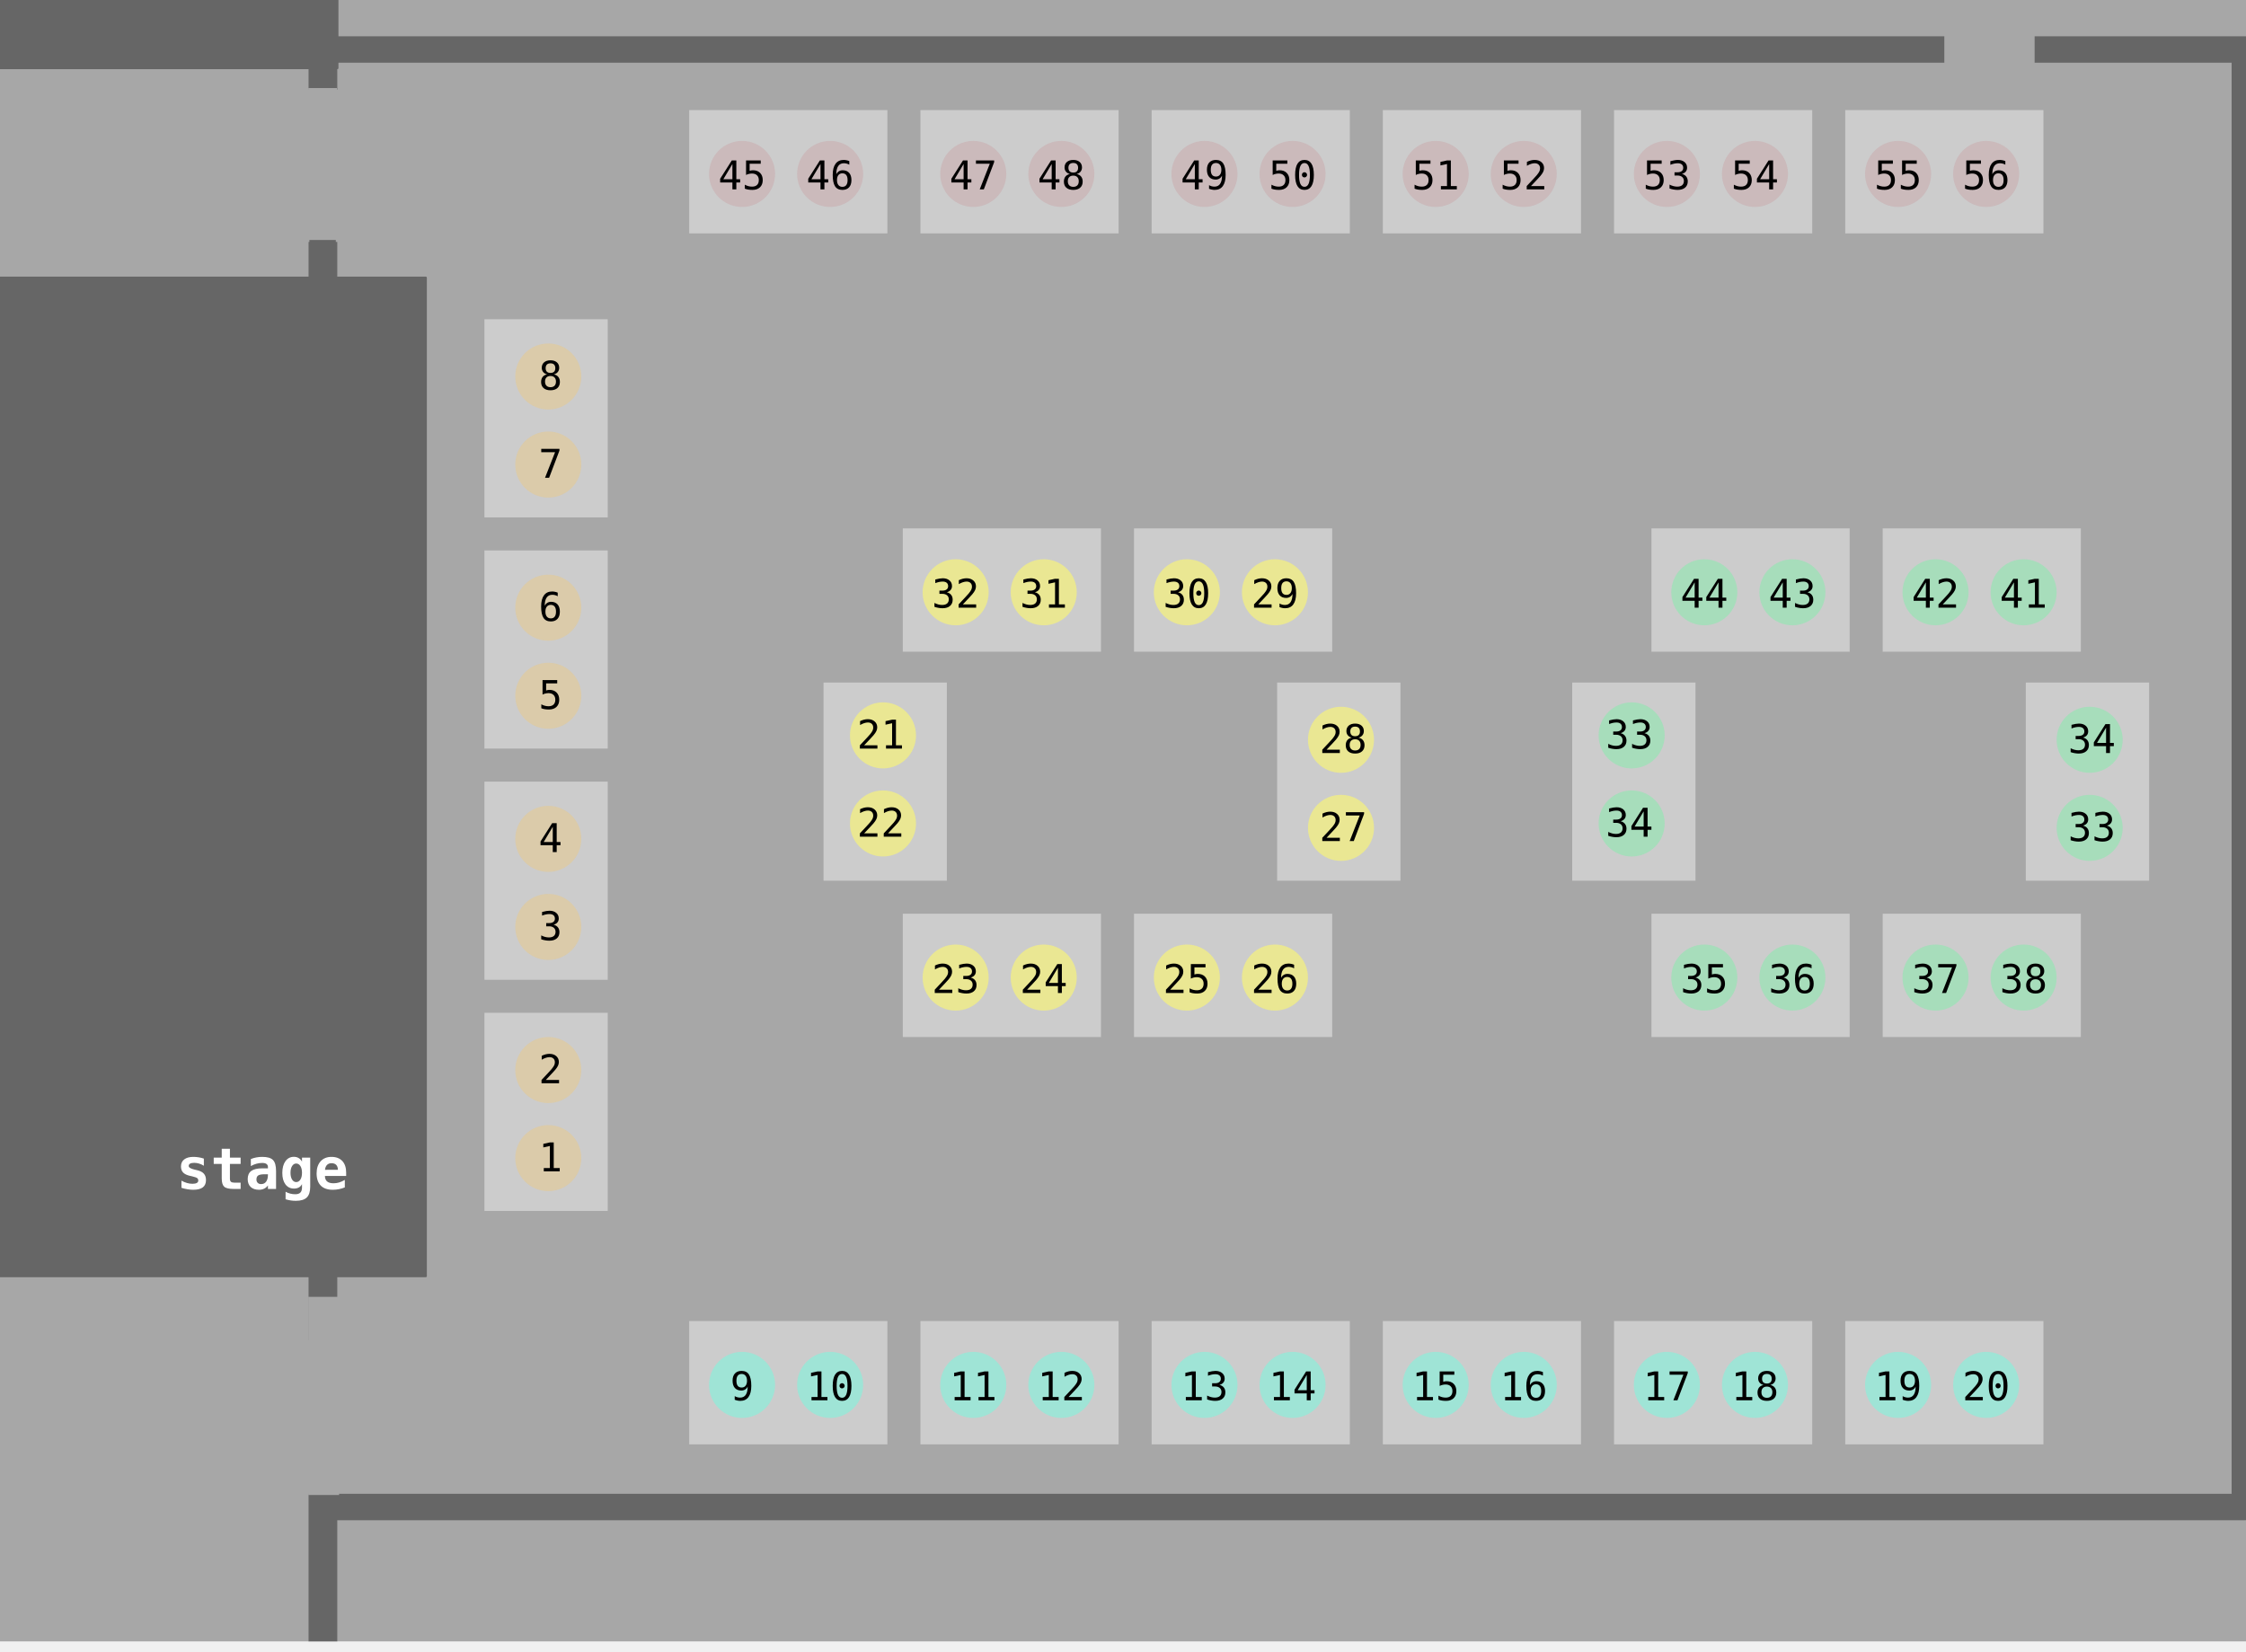
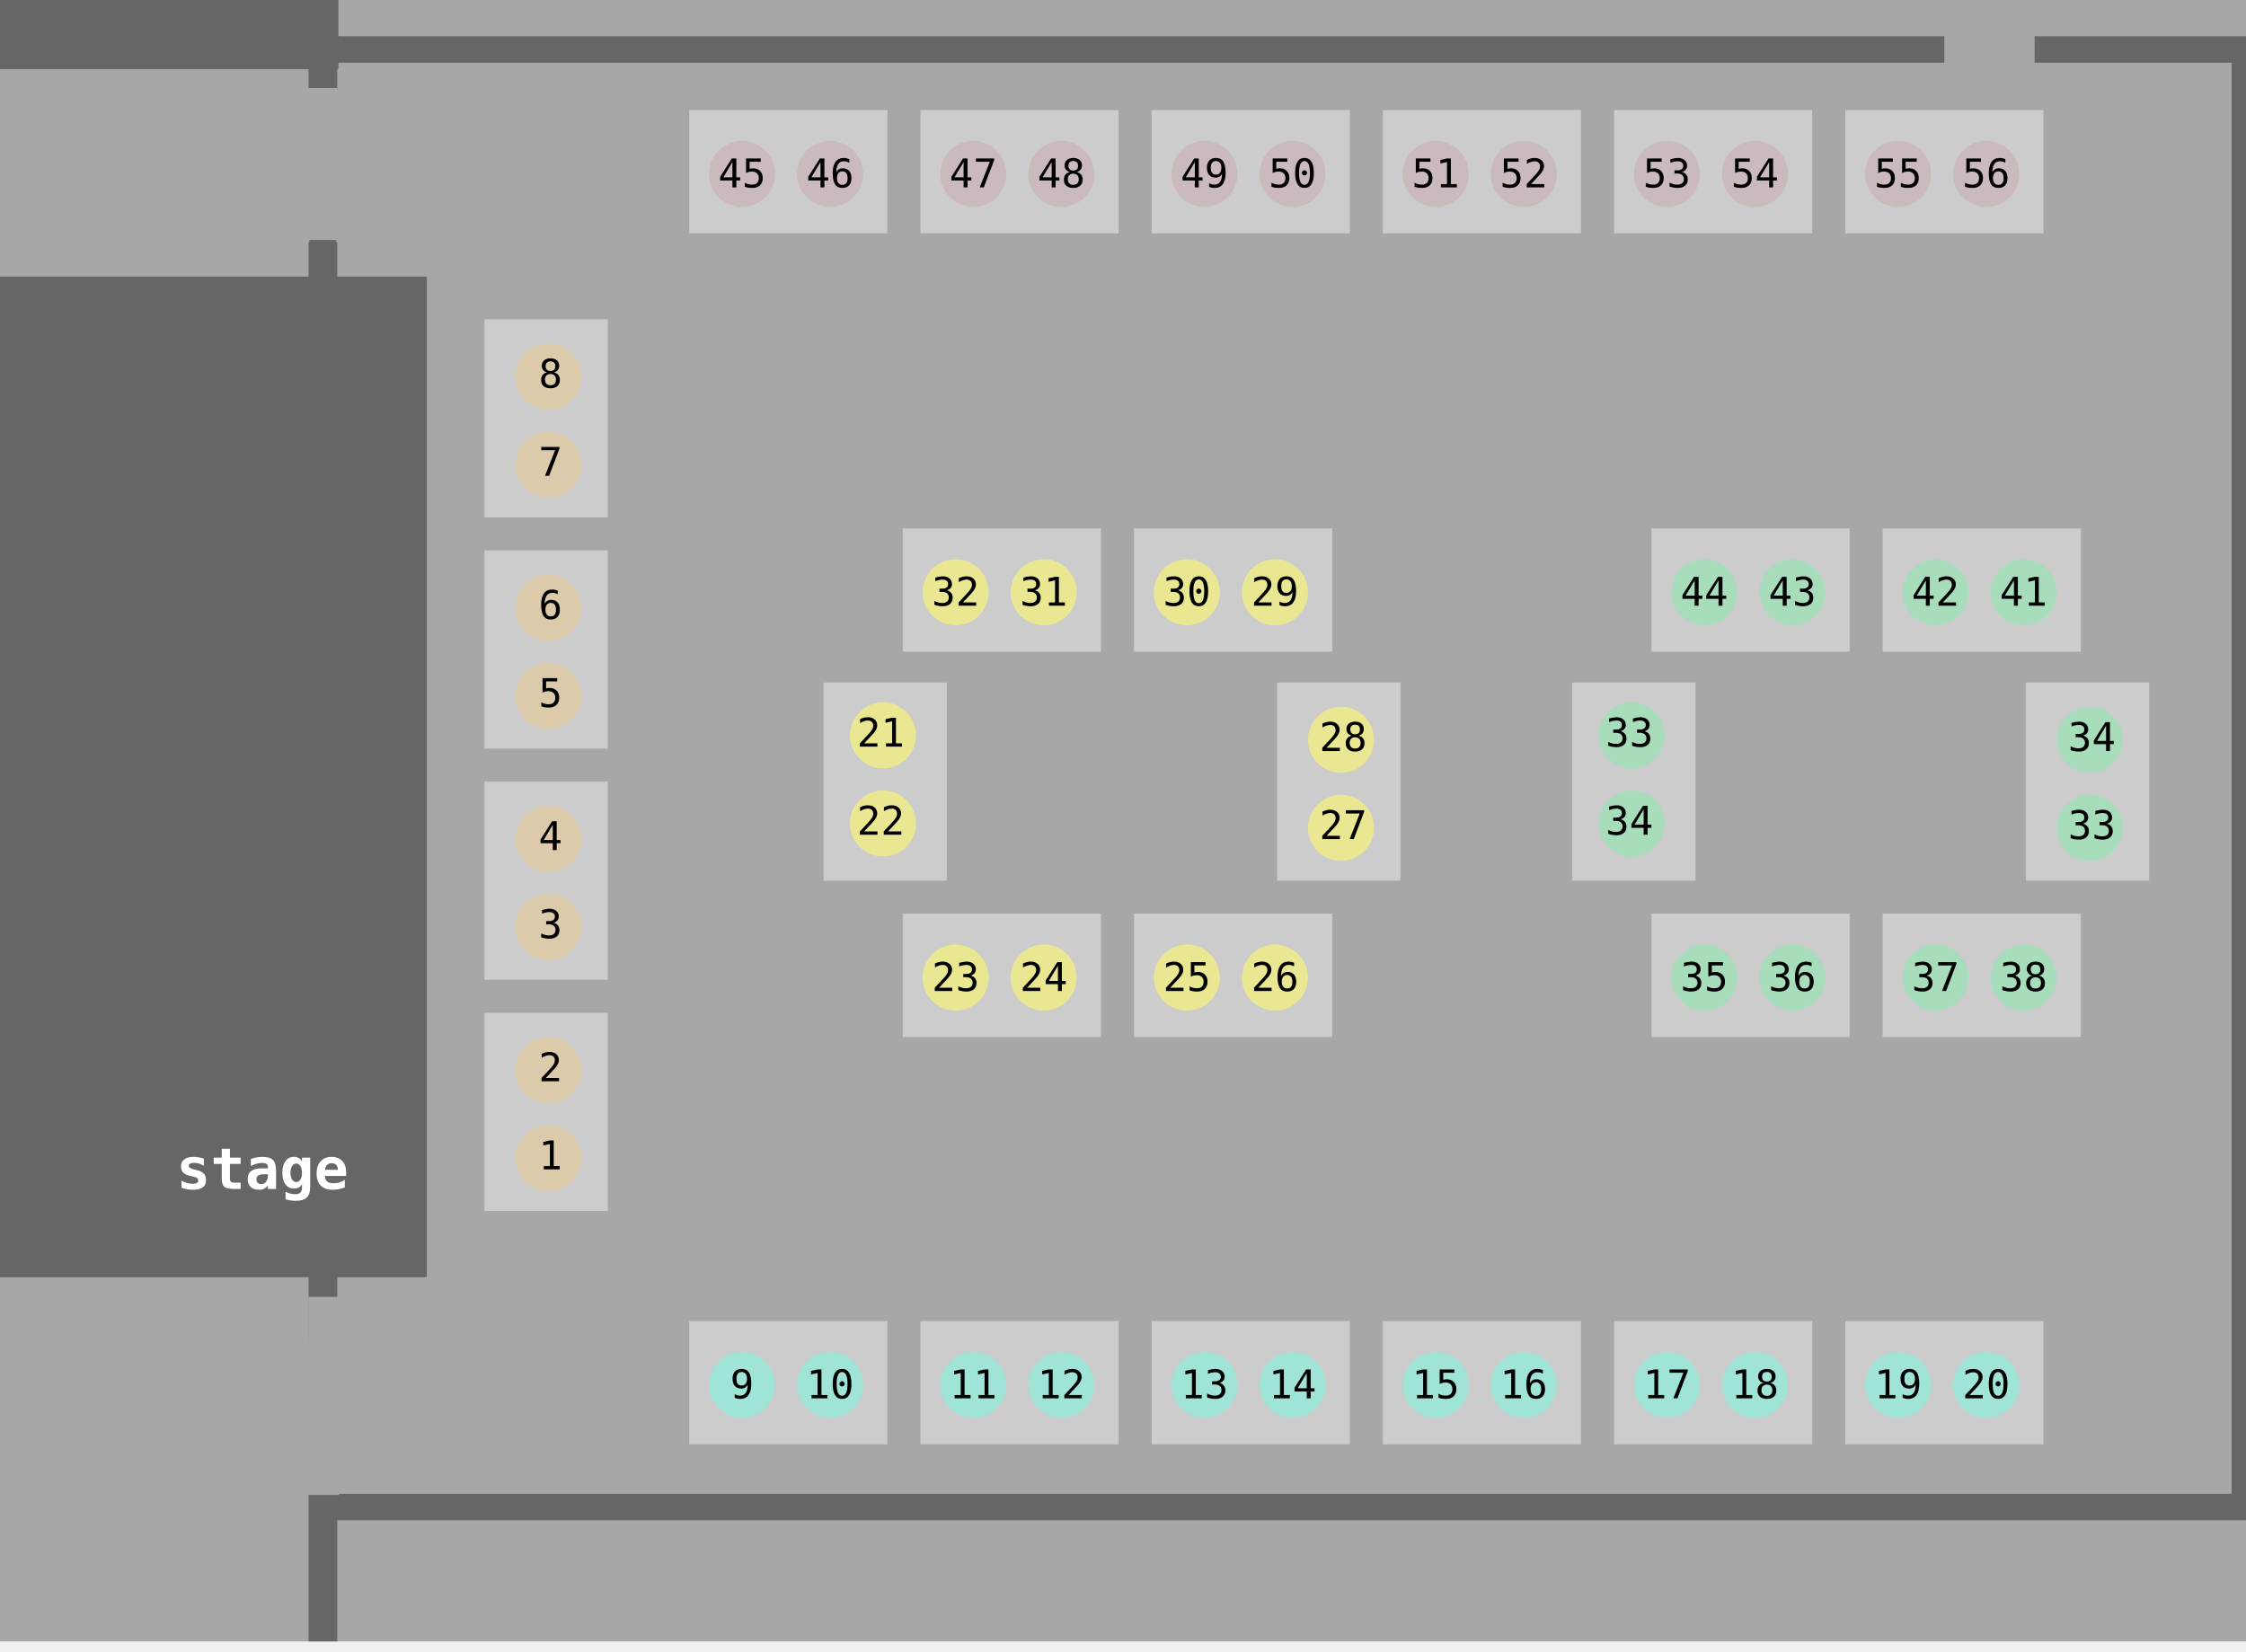
<svg xmlns="http://www.w3.org/2000/svg" version="1.1" viewBox="0.0 0.0 1020 750" fill="none" stroke="none" stroke-linecap="square" stroke-miterlimit="10">
  <style>
+ 	text.desk {
+ 		dominant-baseline: middle;
+ 	}
	text.desk:not(.selected) {
		font-weight: 500;
	}
	text.desk.selected {
		font-size: 36px;
		fill: #fff;
	}
	circle.desk:not(.selected) {
		opacity: 80%;
	}
	circle.desk.selected {
		r: 30px;
		fill: #000;
	}
	rect.desk:not(.selected) {
	}
	rect.desk.selected {
		stroke-width: 20px;
		fill: #eee;
	}
	.larger.desk:not(.selected) {
		visibility: hidden;
	}
	 
	.floor {
		fill: #a7a7a7;
	}
	.desk.selected {
		z-index: 2;
	}
</style>
  <clipPath id="p.0">
    <path d="m0 0l1051.722 0l0 745.488l-1051.722 0l0 -745.488z" clip-rule="nonzero" />
  </clipPath>
  <g clip-path="url(#p.0)">
    <path class="floor" fill="#f3f3f3" d="m0 0l1051.722 0l0 745.488l-1051.722 0z" fill-rule="evenodd" />
    <g id="struct">
      <path class="floor" stroke="#666666" stroke-width="12.0" stroke-linejoin="round" stroke-linecap="butt" d="m146.501 22.475l872.976 0l0 661.984l-872.976 0z" fill-rule="evenodd" />
      <path fill="#666666" d="m0 126.142l193.354 0l0 453.449l-193.354 0z" fill-rule="evenodd" />
      <path stroke="#666666" stroke-width="1.0" stroke-linejoin="round" stroke-linecap="butt" d="m0 126.142l193.354 0l0 453.449l-193.354 0z" fill-rule="evenodd" />
      <path fill="#666666" d="m0 -0.953l153.197 0l0 31.874l-153.197 0z" fill-rule="evenodd" />
      <path stroke="#666666" stroke-width="1.0" stroke-linejoin="round" stroke-linecap="butt" d="m0 -0.953l153.197 0l0 31.874l-153.197 0z" fill-rule="evenodd" />
      <path fill="#666666" d="m153.168 678.43l0 67.969l-13.039 0l0 -67.969z" fill-rule="evenodd" />
      <path fill="#666666" d="m153.167 407.202l0 201.512l-13.039 0l0 -201.512z" fill-rule="evenodd" />
      <path fill="#666666" d="m153.167 109.887l0 201.512l-13.039 0l0 -201.512z" fill-rule="evenodd" />
      <path fill="#666666" d="m153.168 -0.953l0 41.669l-13.039 0l0 -41.669z" fill-rule="evenodd" />
      <path class="floor" fill="#efefef" d="m140 589 l0 90 l14 0 l0 -90z" />
      <path class="floor" fill="#efefef" d="m883 30 l41 0 l0 -20 l-41 0z" />
      <path class="floor" fill="#efefef" d="m140 40 l0 69 l13 0 l0 -69z" />
    </g>
    <text fill="#fff" font-family="monospace" font-size="26" font-weight="600" x="80" y="540">stage</text>
    <g id="group-A" class="group">
      <g class="desk desk-A-1 desk-A-2" id="desk-A-1-2" transform="translate(220, 550) rotate(-90)">
        <rect class="desk desk-A-1 desk-A-2" fill="#ccc" x="0" y="0" width="90" height="56" />
-         <circle class="desk desk-A-1" fill="#decaa1" cx="24" cy="29" r="15" />
-         <circle class="desk desk-A-2" fill="#decaa1" cx="64" cy="29" r="15" />
-         <text class="desk desk-A-1" fill="#000" text-anchor="middle" font-family="monospace" font-size="18" font-weight="400" x="30" y="-18" transform="rotate(90)">1</text>
-         <text class="desk desk-A-2" fill="#000" text-anchor="middle" font-family="monospace" font-size="18" font-weight="400" x="30" y="-58" transform="rotate(90)">2</text>
+         <circle class="desk desk-A-1" fill="#decaa1" cx="24" cy="29" r="15">
+           <animate attributeName="r" values="20;25;20" dur="1s" repeatCount="indefinite" />
+         </circle>
+         <circle class="desk desk-A-2" fill="#decaa1" cx="64" cy="29" r="15">
+ 		</circle>
+         <text class="desk desk-A-1" fill="#000" text-anchor="middle" font-family="monospace" font-size="18" font-weight="400" x="30" y="-24" transform="rotate(90)">1</text>
+         <text class="desk desk-A-2" fill="#000" text-anchor="middle" font-family="monospace" font-size="18" font-weight="400" x="30" y="-64" transform="rotate(90)">2</text>
      </g>
      <g class="desk desk-A-3 desk-A-4" id="desk-A-3-4" transform="translate(220, 445) rotate(-90)">
        <rect class="desk desk-A-3 desk-A-4" fill="#ccc" x="0" y="0" width="90" height="56" />
-         <circle class="desk desk-A-3" fill="#decaa1" cx="24" cy="29" r="15" />
-         <circle class="desk desk-A-4" fill="#decaa1" cx="64" cy="29" r="15" />
-         <text class="desk desk-A-3" fill="#000" text-anchor="middle" font-family="monospace" font-size="18" font-weight="400" x="30" y="-18" transform="rotate(90)">3</text>
-         <text class="desk desk-A-4" fill="#000" text-anchor="middle" font-family="monospace" font-size="18" font-weight="400" x="30" y="-58" transform="rotate(90)">4</text>
+         <circle class="desk desk-A-3" fill="#decaa1" cx="24" cy="29" r="15">
+           <animate attributeName="r" values="20;25;20" dur="1s" repeatCount="indefinite" />
+         </circle>
+         <circle class="desk desk-A-4" fill="#decaa1" cx="64" cy="29" r="15">
+ 		</circle>
+         <text class="desk desk-A-3" fill="#000" text-anchor="middle" font-family="monospace" font-size="18" font-weight="400" x="30" y="-24" transform="rotate(90)">3</text>
+         <text class="desk desk-A-4" fill="#000" text-anchor="middle" font-family="monospace" font-size="18" font-weight="400" x="30" y="-64" transform="rotate(90)">4</text>
      </g>
      <g class="desk desk-A-5 desk-A-6" id="desk-A-5-6" transform="translate(220, 340) rotate(-90)">
        <rect class="desk desk-A-5 desk-A-6" fill="#ccc" x="0" y="0" width="90" height="56" />
-         <circle class="desk desk-A-5" fill="#decaa1" cx="24" cy="29" r="15" />
-         <circle class="desk desk-A-6" fill="#decaa1" cx="64" cy="29" r="15" />
-         <text class="desk desk-A-5" fill="#000" text-anchor="middle" font-family="monospace" font-size="18" font-weight="400" x="30" y="-18" transform="rotate(90)">5</text>
-         <text class="desk desk-A-6" fill="#000" text-anchor="middle" font-family="monospace" font-size="18" font-weight="400" x="30" y="-58" transform="rotate(90)">6</text>
+         <circle class="desk desk-A-5" fill="#decaa1" cx="24" cy="29" r="15">
+           <animate attributeName="r" values="20;25;20" dur="1s" repeatCount="indefinite" />
+         </circle>
+         <circle class="desk desk-A-6" fill="#decaa1" cx="64" cy="29" r="15">
+ 		</circle>
+         <text class="desk desk-A-5" fill="#000" text-anchor="middle" font-family="monospace" font-size="18" font-weight="400" x="30" y="-24" transform="rotate(90)">5</text>
+         <text class="desk desk-A-6" fill="#000" text-anchor="middle" font-family="monospace" font-size="18" font-weight="400" x="30" y="-64" transform="rotate(90)">6</text>
      </g>
      <g class="desk desk-A-7 desk-A-8" id="desk-A-7-8" transform="translate(220, 235) rotate(-90)">
        <rect class="desk desk-A-7 desk-A-8" fill="#ccc" x="0" y="0" width="90" height="56" />
-         <circle class="desk desk-A-7" fill="#decaa1" cx="24" cy="29" r="15" />
-         <circle class="desk desk-A-8" fill="#decaa1" cx="64" cy="29" r="15" />
-         <text class="desk desk-A-7" fill="#000" text-anchor="middle" font-family="monospace" font-size="18" font-weight="400" x="30" y="-18" transform="rotate(90)">7</text>
-         <text class="desk desk-A-8" fill="#000" text-anchor="middle" font-family="monospace" font-size="18" font-weight="400" x="30" y="-58" transform="rotate(90)">8</text>
+         <circle class="desk desk-A-7" fill="#decaa1" cx="24" cy="29" r="15">
+           <animate attributeName="r" values="20;25;20" dur="1s" repeatCount="indefinite" />
+         </circle>
+         <circle class="desk desk-A-8" fill="#decaa1" cx="64" cy="29" r="15">
+ 		</circle>
+         <text class="desk desk-A-7" fill="#000" text-anchor="middle" font-family="monospace" font-size="18" font-weight="400" x="30" y="-24" transform="rotate(90)">7</text>
+         <text class="desk desk-A-8" fill="#000" text-anchor="middle" font-family="monospace" font-size="18" font-weight="400" x="30" y="-64" transform="rotate(90)">8</text>
      </g>
    </g>
    <g id="group-B" class="group">
      <g class="desk desk-B-9 desk-B-10" id="desk-B-9-10" transform="translate(313, 600) rotate(0)">
        <rect class="desk desk-B-9 desk-B-10" fill="#ccc" x="0" y="0" width="90" height="56" />
-         <circle class="desk desk-B-9" fill="#93ead8" cx="24" cy="29" r="15" />
-         <circle class="desk desk-B-10" fill="#93ead8" cx="64" cy="29" r="15" />
-         <text class="desk desk-B-9" fill="#000" text-anchor="middle" font-family="monospace" font-size="18" font-weight="400" x="24" y="36">9</text>
-         <text class="desk desk-B-10" fill="#000" text-anchor="middle" font-family="monospace" font-size="18" font-weight="400" x="64" y="36">10</text>
+         <circle class="desk desk-B-9" fill="#93ead8" cx="24" cy="29" r="15">
+           <animate attributeName="r" values="20;25;20" dur="1s" repeatCount="indefinite" />
+         </circle>
+         <circle class="desk desk-B-10" fill="#93ead8" cx="64" cy="29" r="15">
+ 		</circle>
+         <text class="desk desk-B-9" fill="#000" text-anchor="middle" font-family="monospace" font-size="18" font-weight="400" x="24" y="30">9</text>
+         <text class="desk desk-B-10" fill="#000" text-anchor="middle" font-family="monospace" font-size="18" font-weight="400" x="64" y="30">10</text>
      </g>
      <g class="desk desk-B-11 desk-B-12" id="desk-B-11-12" transform="translate(418, 600) rotate(0)">
        <rect class="desk desk-B-11 desk-B-12" fill="#ccc" x="0" y="0" width="90" height="56" />
-         <circle class="desk desk-B-11" fill="#93ead8" cx="24" cy="29" r="15" />
-         <circle class="desk desk-B-12" fill="#93ead8" cx="64" cy="29" r="15" />
-         <text class="desk desk-B-11" fill="#000" text-anchor="middle" font-family="monospace" font-size="18" font-weight="400" x="24" y="36">11</text>
-         <text class="desk desk-B-12" fill="#000" text-anchor="middle" font-family="monospace" font-size="18" font-weight="400" x="64" y="36">12</text>
+         <circle class="desk desk-B-11" fill="#93ead8" cx="24" cy="29" r="15">
+           <animate attributeName="r" values="20;25;20" dur="1s" repeatCount="indefinite" />
+         </circle>
+         <circle class="desk desk-B-12" fill="#93ead8" cx="64" cy="29" r="15">
+ 		</circle>
+         <text class="desk desk-B-11" fill="#000" text-anchor="middle" font-family="monospace" font-size="18" font-weight="400" x="24" y="30">11</text>
+         <text class="desk desk-B-12" fill="#000" text-anchor="middle" font-family="monospace" font-size="18" font-weight="400" x="64" y="30">12</text>
      </g>
      <g class="desk desk-B-13 desk-B-14" id="desk-B-13-14" transform="translate(523, 600) rotate(0)">
        <rect class="desk desk-B-13 desk-B-14" fill="#ccc" x="0" y="0" width="90" height="56" />
-         <circle class="desk desk-B-13" fill="#93ead8" cx="24" cy="29" r="15" />
-         <circle class="desk desk-B-14" fill="#93ead8" cx="64" cy="29" r="15" />
-         <text class="desk desk-B-13" fill="#000" text-anchor="middle" font-family="monospace" font-size="18" font-weight="400" x="24" y="36">13</text>
-         <text class="desk desk-B-14" fill="#000" text-anchor="middle" font-family="monospace" font-size="18" font-weight="400" x="64" y="36">14</text>
+         <circle class="desk desk-B-13" fill="#93ead8" cx="24" cy="29" r="15">
+           <animate attributeName="r" values="20;25;20" dur="1s" repeatCount="indefinite" />
+         </circle>
+         <circle class="desk desk-B-14" fill="#93ead8" cx="64" cy="29" r="15">
+ 		</circle>
+         <text class="desk desk-B-13" fill="#000" text-anchor="middle" font-family="monospace" font-size="18" font-weight="400" x="24" y="30">13</text>
+         <text class="desk desk-B-14" fill="#000" text-anchor="middle" font-family="monospace" font-size="18" font-weight="400" x="64" y="30">14</text>
      </g>
      <g class="desk desk-B-15 desk-B-16" id="desk-B-15-16" transform="translate(628, 600) rotate(0)">
        <rect class="desk desk-B-15 desk-B-16" fill="#ccc" x="0" y="0" width="90" height="56" />
-         <circle class="desk desk-B-15" fill="#93ead8" cx="24" cy="29" r="15" />
-         <circle class="desk desk-B-16" fill="#93ead8" cx="64" cy="29" r="15" />
-         <text class="desk desk-B-15" fill="#000" text-anchor="middle" font-family="monospace" font-size="18" font-weight="400" x="24" y="36">15</text>
-         <text class="desk desk-B-16" fill="#000" text-anchor="middle" font-family="monospace" font-size="18" font-weight="400" x="64" y="36">16</text>
+         <circle class="desk desk-B-15" fill="#93ead8" cx="24" cy="29" r="15">
+           <animate attributeName="r" values="20;25;20" dur="1s" repeatCount="indefinite" />
+         </circle>
+         <circle class="desk desk-B-16" fill="#93ead8" cx="64" cy="29" r="15">
+ 		</circle>
+         <text class="desk desk-B-15" fill="#000" text-anchor="middle" font-family="monospace" font-size="18" font-weight="400" x="24" y="30">15</text>
+         <text class="desk desk-B-16" fill="#000" text-anchor="middle" font-family="monospace" font-size="18" font-weight="400" x="64" y="30">16</text>
      </g>
      <g class="desk desk-B-17 desk-B-18" id="desk-B-17-18" transform="translate(733, 600) rotate(0)">
        <rect class="desk desk-B-17 desk-B-18" fill="#ccc" x="0" y="0" width="90" height="56" />
-         <circle class="desk desk-B-17" fill="#93ead8" cx="24" cy="29" r="15" />
-         <circle class="desk desk-B-18" fill="#93ead8" cx="64" cy="29" r="15" />
-         <text class="desk desk-B-17" fill="#000" text-anchor="middle" font-family="monospace" font-size="18" font-weight="400" x="24" y="36">17</text>
-         <text class="desk desk-B-18" fill="#000" text-anchor="middle" font-family="monospace" font-size="18" font-weight="400" x="64" y="36">18</text>
+         <circle class="desk desk-B-17" fill="#93ead8" cx="24" cy="29" r="15">
+           <animate attributeName="r" values="20;25;20" dur="1s" repeatCount="indefinite" />
+         </circle>
+         <circle class="desk desk-B-18" fill="#93ead8" cx="64" cy="29" r="15">
+ 		</circle>
+         <text class="desk desk-B-17" fill="#000" text-anchor="middle" font-family="monospace" font-size="18" font-weight="400" x="24" y="30">17</text>
+         <text class="desk desk-B-18" fill="#000" text-anchor="middle" font-family="monospace" font-size="18" font-weight="400" x="64" y="30">18</text>
      </g>
      <g class="desk desk-B-19 desk-B-20" id="desk-B-19-20" transform="translate(838, 600) rotate(0)">
        <rect class="desk desk-B-19 desk-B-20" fill="#ccc" x="0" y="0" width="90" height="56" />
-         <circle class="desk desk-B-19" fill="#93ead8" cx="24" cy="29" r="15" />
-         <circle class="desk desk-B-20" fill="#93ead8" cx="64" cy="29" r="15" />
-         <text class="desk desk-B-19" fill="#000" text-anchor="middle" font-family="monospace" font-size="18" font-weight="400" x="24" y="36">19</text>
-         <text class="desk desk-B-20" fill="#000" text-anchor="middle" font-family="monospace" font-size="18" font-weight="400" x="64" y="36">20</text>
+         <circle class="desk desk-B-19" fill="#93ead8" cx="24" cy="29" r="15">
+           <animate attributeName="r" values="20;25;20" dur="1s" repeatCount="indefinite" />
+         </circle>
+         <circle class="desk desk-B-20" fill="#93ead8" cx="64" cy="29" r="15">
+ 		</circle>
+         <text class="desk desk-B-19" fill="#000" text-anchor="middle" font-family="monospace" font-size="18" font-weight="400" x="24" y="30">19</text>
+         <text class="desk desk-B-20" fill="#000" text-anchor="middle" font-family="monospace" font-size="18" font-weight="400" x="64" y="30">20</text>
      </g>
    </g>
    <g id="group-C" class="group">
      <g class="desk desk-C-21 desk-C-22" id="desk-C-21-22" transform="translate(430, 310) rotate(90)">
        <rect class="desk desk-C-21 desk-C-22" fill="#ccc" x="0" y="0" width="90" height="56" />
-         <circle class="desk desk-C-21" fill="#f1ee84" cx="24" cy="29" r="15" />
-         <circle class="desk desk-C-22" fill="#f1ee84" cx="64" cy="29" r="15" />
-         <text class="desk desk-C-21" fill="#000" text-anchor="middle" font-family="monospace" font-size="18" font-weight="400" x="-30" y="30" transform="rotate(-90)">21</text>
-         <text class="desk desk-C-22" fill="#000" text-anchor="middle" font-family="monospace" font-size="18" font-weight="400" x="-30" y="70" transform="rotate(-90)">22</text>
+         <circle class="desk desk-C-21" fill="#f1ee84" cx="24" cy="29" r="15">
+           <animate attributeName="r" values="20;25;20" dur="1s" repeatCount="indefinite" />
+         </circle>
+         <circle class="desk desk-C-22" fill="#f1ee84" cx="64" cy="29" r="15">
+ 		</circle>
+         <text class="desk desk-C-21" fill="#000" text-anchor="middle" font-family="monospace" font-size="18" font-weight="400" x="-30" y="24" transform="rotate(-90)">21</text>
+         <text class="desk desk-C-22" fill="#000" text-anchor="middle" font-family="monospace" font-size="18" font-weight="400" x="-30" y="64" transform="rotate(-90)">22</text>
      </g>
      <g class="desk desk-C-23 desk-C-24" id="desk-C-23-24" transform="translate(410, 415) rotate(0)">
        <rect class="desk desk-C-23 desk-C-24" fill="#ccc" x="0" y="0" width="90" height="56" />
-         <circle class="desk desk-C-23" fill="#f1ee84" cx="24" cy="29" r="15" />
-         <circle class="desk desk-C-24" fill="#f1ee84" cx="64" cy="29" r="15" />
-         <text class="desk desk-C-23" fill="#000" text-anchor="middle" font-family="monospace" font-size="18" font-weight="400" x="24" y="36">23</text>
-         <text class="desk desk-C-24" fill="#000" text-anchor="middle" font-family="monospace" font-size="18" font-weight="400" x="64" y="36">24</text>
+         <circle class="desk desk-C-23" fill="#f1ee84" cx="24" cy="29" r="15">
+           <animate attributeName="r" values="20;25;20" dur="1s" repeatCount="indefinite" />
+         </circle>
+         <circle class="desk desk-C-24" fill="#f1ee84" cx="64" cy="29" r="15">
+ 		</circle>
+         <text class="desk desk-C-23" fill="#000" text-anchor="middle" font-family="monospace" font-size="18" font-weight="400" x="24" y="30">23</text>
+         <text class="desk desk-C-24" fill="#000" text-anchor="middle" font-family="monospace" font-size="18" font-weight="400" x="64" y="30">24</text>
      </g>
      <g class="desk desk-C-25 desk-C-26" id="desk-C-25-26" transform="translate(515, 415) rotate(0)">
        <rect class="desk desk-C-25 desk-C-26" fill="#ccc" x="0" y="0" width="90" height="56" />
-         <circle class="desk desk-C-25" fill="#f1ee84" cx="24" cy="29" r="15" />
-         <circle class="desk desk-C-26" fill="#f1ee84" cx="64" cy="29" r="15" />
-         <text class="desk desk-C-25" fill="#000" text-anchor="middle" font-family="monospace" font-size="18" font-weight="400" x="24" y="36">25</text>
-         <text class="desk desk-C-26" fill="#000" text-anchor="middle" font-family="monospace" font-size="18" font-weight="400" x="64" y="36">26</text>
+         <circle class="desk desk-C-25" fill="#f1ee84" cx="24" cy="29" r="15">
+           <animate attributeName="r" values="20;25;20" dur="1s" repeatCount="indefinite" />
+         </circle>
+         <circle class="desk desk-C-26" fill="#f1ee84" cx="64" cy="29" r="15">
+ 		</circle>
+         <text class="desk desk-C-25" fill="#000" text-anchor="middle" font-family="monospace" font-size="18" font-weight="400" x="24" y="30">25</text>
+         <text class="desk desk-C-26" fill="#000" text-anchor="middle" font-family="monospace" font-size="18" font-weight="400" x="64" y="30">26</text>
      </g>
      <g class="desk desk-C-27 desk-C-28" id="desk-C-27-28" transform="translate(580, 400) rotate(-90)">
        <rect class="desk desk-C-27 desk-C-28" fill="#ccc" x="0" y="0" width="90" height="56" />
-         <circle class="desk desk-C-27" fill="#f1ee84" cx="24" cy="29" r="15" />
-         <circle class="desk desk-C-28" fill="#f1ee84" cx="64" cy="29" r="15" />
-         <text class="desk desk-C-27" fill="#000" text-anchor="middle" font-family="monospace" font-size="18" font-weight="400" x="30" y="-18" transform="rotate(90)">27</text>
-         <text class="desk desk-C-28" fill="#000" text-anchor="middle" font-family="monospace" font-size="18" font-weight="400" x="30" y="-58" transform="rotate(90)">28</text>
+         <circle class="desk desk-C-27" fill="#f1ee84" cx="24" cy="29" r="15">
+           <animate attributeName="r" values="20;25;20" dur="1s" repeatCount="indefinite" />
+         </circle>
+         <circle class="desk desk-C-28" fill="#f1ee84" cx="64" cy="29" r="15">
+ 		</circle>
+         <text class="desk desk-C-27" fill="#000" text-anchor="middle" font-family="monospace" font-size="18" font-weight="400" x="30" y="-24" transform="rotate(90)">27</text>
+         <text class="desk desk-C-28" fill="#000" text-anchor="middle" font-family="monospace" font-size="18" font-weight="400" x="30" y="-64" transform="rotate(90)">28</text>
      </g>
      <g class="desk desk-C-30 desk-C-29" id="desk-C-30-29" transform="translate(515, 240) rotate(0)">
        <rect class="desk desk-C-30 desk-C-29" fill="#ccc" x="0" y="0" width="90" height="56" />
-         <circle class="desk desk-C-30" fill="#f1ee84" cx="24" cy="29" r="15" />
-         <circle class="desk desk-C-29" fill="#f1ee84" cx="64" cy="29" r="15" />
-         <text class="desk desk-C-30" fill="#000" text-anchor="middle" font-family="monospace" font-size="18" font-weight="400" x="24" y="36">30</text>
-         <text class="desk desk-C-29" fill="#000" text-anchor="middle" font-family="monospace" font-size="18" font-weight="400" x="64" y="36">29</text>
+         <circle class="desk desk-C-30" fill="#f1ee84" cx="24" cy="29" r="15">
+           <animate attributeName="r" values="20;25;20" dur="1s" repeatCount="indefinite" />
+         </circle>
+         <circle class="desk desk-C-29" fill="#f1ee84" cx="64" cy="29" r="15">
+ 		</circle>
+         <text class="desk desk-C-30" fill="#000" text-anchor="middle" font-family="monospace" font-size="18" font-weight="400" x="24" y="30">30</text>
+         <text class="desk desk-C-29" fill="#000" text-anchor="middle" font-family="monospace" font-size="18" font-weight="400" x="64" y="30">29</text>
      </g>
      <g class="desk desk-C-32 desk-C-31" id="desk-C-32-31" transform="translate(410, 240) rotate(0)">
        <rect class="desk desk-C-32 desk-C-31" fill="#ccc" x="0" y="0" width="90" height="56" />
-         <circle class="desk desk-C-32" fill="#f1ee84" cx="24" cy="29" r="15" />
-         <circle class="desk desk-C-31" fill="#f1ee84" cx="64" cy="29" r="15" />
-         <text class="desk desk-C-32" fill="#000" text-anchor="middle" font-family="monospace" font-size="18" font-weight="400" x="24" y="36">32</text>
-         <text class="desk desk-C-31" fill="#000" text-anchor="middle" font-family="monospace" font-size="18" font-weight="400" x="64" y="36">31</text>
+         <circle class="desk desk-C-32" fill="#f1ee84" cx="24" cy="29" r="15">
+           <animate attributeName="r" values="20;25;20" dur="1s" repeatCount="indefinite" />
+         </circle>
+         <circle class="desk desk-C-31" fill="#f1ee84" cx="64" cy="29" r="15">
+ 		</circle>
+         <text class="desk desk-C-32" fill="#000" text-anchor="middle" font-family="monospace" font-size="18" font-weight="400" x="24" y="30">32</text>
+         <text class="desk desk-C-31" fill="#000" text-anchor="middle" font-family="monospace" font-size="18" font-weight="400" x="64" y="30">31</text>
      </g>
    </g>
    <g id="group-D" class="group">
      <g class="desk desk-D-33 desk-D-34" id="desk-D-33-34" transform="translate(770, 310) rotate(90)">
        <rect class="desk desk-D-33 desk-D-34" fill="#ccc" x="0" y="0" width="90" height="56" />
-         <circle class="desk desk-D-33" fill="#9de1b7" cx="24" cy="29" r="15" />
-         <circle class="desk desk-D-34" fill="#9de1b7" cx="64" cy="29" r="15" />
-         <text class="desk desk-D-33" fill="#000" text-anchor="middle" font-family="monospace" font-size="18" font-weight="400" x="-30" y="30" transform="rotate(-90)">33</text>
-         <text class="desk desk-D-34" fill="#000" text-anchor="middle" font-family="monospace" font-size="18" font-weight="400" x="-30" y="70" transform="rotate(-90)">34</text>
+         <circle class="desk desk-D-33" fill="#9de1b7" cx="24" cy="29" r="15">
+           <animate attributeName="r" values="20;25;20" dur="1s" repeatCount="indefinite" />
+         </circle>
+         <circle class="desk desk-D-34" fill="#9de1b7" cx="64" cy="29" r="15">
+ 		</circle>
+         <text class="desk desk-D-33" fill="#000" text-anchor="middle" font-family="monospace" font-size="18" font-weight="400" x="-30" y="24" transform="rotate(-90)">33</text>
+         <text class="desk desk-D-34" fill="#000" text-anchor="middle" font-family="monospace" font-size="18" font-weight="400" x="-30" y="64" transform="rotate(-90)">34</text>
      </g>
      <g class="desk desk-D-35 desk-D-36" id="desk-D-35-36" transform="translate(750, 415) rotate(0)">
        <rect class="desk desk-D-35 desk-D-36" fill="#ccc" x="0" y="0" width="90" height="56" />
-         <circle class="desk desk-D-35" fill="#9de1b7" cx="24" cy="29" r="15" />
-         <circle class="desk desk-D-36" fill="#9de1b7" cx="64" cy="29" r="15" />
-         <text class="desk desk-D-35" fill="#000" text-anchor="middle" font-family="monospace" font-size="18" font-weight="400" x="24" y="36">35</text>
-         <text class="desk desk-D-36" fill="#000" text-anchor="middle" font-family="monospace" font-size="18" font-weight="400" x="64" y="36">36</text>
+         <circle class="desk desk-D-35" fill="#9de1b7" cx="24" cy="29" r="15">
+           <animate attributeName="r" values="20;25;20" dur="1s" repeatCount="indefinite" />
+         </circle>
+         <circle class="desk desk-D-36" fill="#9de1b7" cx="64" cy="29" r="15">
+ 		</circle>
+         <text class="desk desk-D-35" fill="#000" text-anchor="middle" font-family="monospace" font-size="18" font-weight="400" x="24" y="30">35</text>
+         <text class="desk desk-D-36" fill="#000" text-anchor="middle" font-family="monospace" font-size="18" font-weight="400" x="64" y="30">36</text>
      </g>
      <g class="desk desk-D-37 desk-D-38" id="desk-D-37-38" transform="translate(855, 415) rotate(0)">
        <rect class="desk desk-D-37 desk-D-38" fill="#ccc" x="0" y="0" width="90" height="56" />
-         <circle class="desk desk-D-37" fill="#9de1b7" cx="24" cy="29" r="15" />
-         <circle class="desk desk-D-38" fill="#9de1b7" cx="64" cy="29" r="15" />
-         <text class="desk desk-D-37" fill="#000" text-anchor="middle" font-family="monospace" font-size="18" font-weight="400" x="24" y="36">37</text>
-         <text class="desk desk-D-38" fill="#000" text-anchor="middle" font-family="monospace" font-size="18" font-weight="400" x="64" y="36">38</text>
+         <circle class="desk desk-D-37" fill="#9de1b7" cx="24" cy="29" r="15">
+           <animate attributeName="r" values="20;25;20" dur="1s" repeatCount="indefinite" />
+         </circle>
+         <circle class="desk desk-D-38" fill="#9de1b7" cx="64" cy="29" r="15">
+ 		</circle>
+         <text class="desk desk-D-37" fill="#000" text-anchor="middle" font-family="monospace" font-size="18" font-weight="400" x="24" y="30">37</text>
+         <text class="desk desk-D-38" fill="#000" text-anchor="middle" font-family="monospace" font-size="18" font-weight="400" x="64" y="30">38</text>
      </g>
      <g class="desk desk-D-33 desk-D-34" id="desk-D-33-34" transform="translate(920, 400) rotate(-90)">
        <rect class="desk desk-D-33 desk-D-34" fill="#ccc" x="0" y="0" width="90" height="56" />
-         <circle class="desk desk-D-33" fill="#9de1b7" cx="24" cy="29" r="15" />
-         <circle class="desk desk-D-34" fill="#9de1b7" cx="64" cy="29" r="15" />
-         <text class="desk desk-D-33" fill="#000" text-anchor="middle" font-family="monospace" font-size="18" font-weight="400" x="30" y="-18" transform="rotate(90)">33</text>
-         <text class="desk desk-D-34" fill="#000" text-anchor="middle" font-family="monospace" font-size="18" font-weight="400" x="30" y="-58" transform="rotate(90)">34</text>
+         <circle class="desk desk-D-33" fill="#9de1b7" cx="24" cy="29" r="15">
+           <animate attributeName="r" values="20;25;20" dur="1s" repeatCount="indefinite" />
+         </circle>
+         <circle class="desk desk-D-34" fill="#9de1b7" cx="64" cy="29" r="15">
+ 		</circle>
+         <text class="desk desk-D-33" fill="#000" text-anchor="middle" font-family="monospace" font-size="18" font-weight="400" x="30" y="-24" transform="rotate(90)">33</text>
+         <text class="desk desk-D-34" fill="#000" text-anchor="middle" font-family="monospace" font-size="18" font-weight="400" x="30" y="-64" transform="rotate(90)">34</text>
      </g>
      <g class="desk desk-D-42 desk-D-41" id="desk-D-42-41" transform="translate(855, 240) rotate(0)">
        <rect class="desk desk-D-42 desk-D-41" fill="#ccc" x="0" y="0" width="90" height="56" />
-         <circle class="desk desk-D-42" fill="#9de1b7" cx="24" cy="29" r="15" />
-         <circle class="desk desk-D-41" fill="#9de1b7" cx="64" cy="29" r="15" />
-         <text class="desk desk-D-42" fill="#000" text-anchor="middle" font-family="monospace" font-size="18" font-weight="400" x="24" y="36">42</text>
-         <text class="desk desk-D-41" fill="#000" text-anchor="middle" font-family="monospace" font-size="18" font-weight="400" x="64" y="36">41</text>
+         <circle class="desk desk-D-42" fill="#9de1b7" cx="24" cy="29" r="15">
+           <animate attributeName="r" values="20;25;20" dur="1s" repeatCount="indefinite" />
+         </circle>
+         <circle class="desk desk-D-41" fill="#9de1b7" cx="64" cy="29" r="15">
+ 		</circle>
+         <text class="desk desk-D-42" fill="#000" text-anchor="middle" font-family="monospace" font-size="18" font-weight="400" x="24" y="30">42</text>
+         <text class="desk desk-D-41" fill="#000" text-anchor="middle" font-family="monospace" font-size="18" font-weight="400" x="64" y="30">41</text>
      </g>
      <g class="desk desk-D-44 desk-D-43" id="desk-D-44-43" transform="translate(750, 240) rotate(0)">
        <rect class="desk desk-D-44 desk-D-43" fill="#ccc" x="0" y="0" width="90" height="56" />
-         <circle class="desk desk-D-44" fill="#9de1b7" cx="24" cy="29" r="15" />
-         <circle class="desk desk-D-43" fill="#9de1b7" cx="64" cy="29" r="15" />
-         <text class="desk desk-D-44" fill="#000" text-anchor="middle" font-family="monospace" font-size="18" font-weight="400" x="24" y="36">44</text>
-         <text class="desk desk-D-43" fill="#000" text-anchor="middle" font-family="monospace" font-size="18" font-weight="400" x="64" y="36">43</text>
+         <circle class="desk desk-D-44" fill="#9de1b7" cx="24" cy="29" r="15">
+           <animate attributeName="r" values="20;25;20" dur="1s" repeatCount="indefinite" />
+         </circle>
+         <circle class="desk desk-D-43" fill="#9de1b7" cx="64" cy="29" r="15">
+ 		</circle>
+         <text class="desk desk-D-44" fill="#000" text-anchor="middle" font-family="monospace" font-size="18" font-weight="400" x="24" y="30">44</text>
+         <text class="desk desk-D-43" fill="#000" text-anchor="middle" font-family="monospace" font-size="18" font-weight="400" x="64" y="30">43</text>
      </g>
    </g>
    <g id="group-E" class="group">
      <g class="desk desk-E-45 desk-E-46" id="desk-E-45-46" transform="translate(313, 50) rotate(0)">
        <rect class="desk desk-E-45 desk-E-46" fill="#ccc" x="0" y="0" width="90" height="56" />
-         <circle class="desk desk-E-45" fill="#cab5b7" cx="24" cy="29" r="15" />
-         <circle class="desk desk-E-46" fill="#cab5b7" cx="64" cy="29" r="15" />
-         <text class="desk desk-E-45" fill="#000" text-anchor="middle" font-family="monospace" font-size="18" font-weight="400" x="24" y="36">45</text>
-         <text class="desk desk-E-46" fill="#000" text-anchor="middle" font-family="monospace" font-size="18" font-weight="400" x="64" y="36">46</text>
+         <circle class="desk desk-E-45" fill="#cab5b7" cx="24" cy="29" r="15">
+           <animate attributeName="r" values="20;25;20" dur="1s" repeatCount="indefinite" />
+         </circle>
+         <circle class="desk desk-E-46" fill="#cab5b7" cx="64" cy="29" r="15">
+ 		</circle>
+         <text class="desk desk-E-45" fill="#000" text-anchor="middle" font-family="monospace" font-size="18" font-weight="400" x="24" y="30">45</text>
+         <text class="desk desk-E-46" fill="#000" text-anchor="middle" font-family="monospace" font-size="18" font-weight="400" x="64" y="30">46</text>
      </g>
      <g class="desk desk-E-47 desk-E-48" id="desk-E-47-48" transform="translate(418, 50) rotate(0)">
        <rect class="desk desk-E-47 desk-E-48" fill="#ccc" x="0" y="0" width="90" height="56" />
-         <circle class="desk desk-E-47" fill="#cab5b7" cx="24" cy="29" r="15" />
-         <circle class="desk desk-E-48" fill="#cab5b7" cx="64" cy="29" r="15" />
-         <text class="desk desk-E-47" fill="#000" text-anchor="middle" font-family="monospace" font-size="18" font-weight="400" x="24" y="36">47</text>
-         <text class="desk desk-E-48" fill="#000" text-anchor="middle" font-family="monospace" font-size="18" font-weight="400" x="64" y="36">48</text>
+         <circle class="desk desk-E-47" fill="#cab5b7" cx="24" cy="29" r="15">
+           <animate attributeName="r" values="20;25;20" dur="1s" repeatCount="indefinite" />
+         </circle>
+         <circle class="desk desk-E-48" fill="#cab5b7" cx="64" cy="29" r="15">
+ 		</circle>
+         <text class="desk desk-E-47" fill="#000" text-anchor="middle" font-family="monospace" font-size="18" font-weight="400" x="24" y="30">47</text>
+         <text class="desk desk-E-48" fill="#000" text-anchor="middle" font-family="monospace" font-size="18" font-weight="400" x="64" y="30">48</text>
      </g>
      <g class="desk desk-E-49 desk-E-50" id="desk-E-49-50" transform="translate(523, 50) rotate(0)">
        <rect class="desk desk-E-49 desk-E-50" fill="#ccc" x="0" y="0" width="90" height="56" />
-         <circle class="desk desk-E-49" fill="#cab5b7" cx="24" cy="29" r="15" />
-         <circle class="desk desk-E-50" fill="#cab5b7" cx="64" cy="29" r="15" />
-         <text class="desk desk-E-49" fill="#000" text-anchor="middle" font-family="monospace" font-size="18" font-weight="400" x="24" y="36">49</text>
-         <text class="desk desk-E-50" fill="#000" text-anchor="middle" font-family="monospace" font-size="18" font-weight="400" x="64" y="36">50</text>
+         <circle class="desk desk-E-49" fill="#cab5b7" cx="24" cy="29" r="15">
+           <animate attributeName="r" values="20;25;20" dur="1s" repeatCount="indefinite" />
+         </circle>
+         <circle class="desk desk-E-50" fill="#cab5b7" cx="64" cy="29" r="15">
+ 		</circle>
+         <text class="desk desk-E-49" fill="#000" text-anchor="middle" font-family="monospace" font-size="18" font-weight="400" x="24" y="30">49</text>
+         <text class="desk desk-E-50" fill="#000" text-anchor="middle" font-family="monospace" font-size="18" font-weight="400" x="64" y="30">50</text>
      </g>
      <g class="desk desk-E-51 desk-E-52" id="desk-E-51-52" transform="translate(628, 50) rotate(0)">
        <rect class="desk desk-E-51 desk-E-52" fill="#ccc" x="0" y="0" width="90" height="56" />
-         <circle class="desk desk-E-51" fill="#cab5b7" cx="24" cy="29" r="15" />
-         <circle class="desk desk-E-52" fill="#cab5b7" cx="64" cy="29" r="15" />
-         <text class="desk desk-E-51" fill="#000" text-anchor="middle" font-family="monospace" font-size="18" font-weight="400" x="24" y="36">51</text>
-         <text class="desk desk-E-52" fill="#000" text-anchor="middle" font-family="monospace" font-size="18" font-weight="400" x="64" y="36">52</text>
+         <circle class="desk desk-E-51" fill="#cab5b7" cx="24" cy="29" r="15">
+           <animate attributeName="r" values="20;25;20" dur="1s" repeatCount="indefinite" />
+         </circle>
+         <circle class="desk desk-E-52" fill="#cab5b7" cx="64" cy="29" r="15">
+ 		</circle>
+         <text class="desk desk-E-51" fill="#000" text-anchor="middle" font-family="monospace" font-size="18" font-weight="400" x="24" y="30">51</text>
+         <text class="desk desk-E-52" fill="#000" text-anchor="middle" font-family="monospace" font-size="18" font-weight="400" x="64" y="30">52</text>
      </g>
      <g class="desk desk-E-53 desk-E-54" id="desk-E-53-54" transform="translate(733, 50) rotate(0)">
        <rect class="desk desk-E-53 desk-E-54" fill="#ccc" x="0" y="0" width="90" height="56" />
-         <circle class="desk desk-E-53" fill="#cab5b7" cx="24" cy="29" r="15" />
-         <circle class="desk desk-E-54" fill="#cab5b7" cx="64" cy="29" r="15" />
-         <text class="desk desk-E-53" fill="#000" text-anchor="middle" font-family="monospace" font-size="18" font-weight="400" x="24" y="36">53</text>
-         <text class="desk desk-E-54" fill="#000" text-anchor="middle" font-family="monospace" font-size="18" font-weight="400" x="64" y="36">54</text>
+         <circle class="desk desk-E-53" fill="#cab5b7" cx="24" cy="29" r="15">
+           <animate attributeName="r" values="20;25;20" dur="1s" repeatCount="indefinite" />
+         </circle>
+         <circle class="desk desk-E-54" fill="#cab5b7" cx="64" cy="29" r="15">
+ 		</circle>
+         <text class="desk desk-E-53" fill="#000" text-anchor="middle" font-family="monospace" font-size="18" font-weight="400" x="24" y="30">53</text>
+         <text class="desk desk-E-54" fill="#000" text-anchor="middle" font-family="monospace" font-size="18" font-weight="400" x="64" y="30">54</text>
      </g>
      <g class="desk desk-E-55 desk-E-56" id="desk-E-55-56" transform="translate(838, 50) rotate(0)">
        <rect class="desk desk-E-55 desk-E-56" fill="#ccc" x="0" y="0" width="90" height="56" />
-         <circle class="desk desk-E-55" fill="#cab5b7" cx="24" cy="29" r="15" />
-         <circle class="desk desk-E-56" fill="#cab5b7" cx="64" cy="29" r="15" />
-         <text class="desk desk-E-55" fill="#000" text-anchor="middle" font-family="monospace" font-size="18" font-weight="400" x="24" y="36">55</text>
-         <text class="desk desk-E-56" fill="#000" text-anchor="middle" font-family="monospace" font-size="18" font-weight="400" x="64" y="36">56</text>
+         <circle class="desk desk-E-55" fill="#cab5b7" cx="24" cy="29" r="15">
+           <animate attributeName="r" values="20;25;20" dur="1s" repeatCount="indefinite" />
+         </circle>
+         <circle class="desk desk-E-56" fill="#cab5b7" cx="64" cy="29" r="15">
+ 		</circle>
+         <text class="desk desk-E-55" fill="#000" text-anchor="middle" font-family="monospace" font-size="18" font-weight="400" x="24" y="30">55</text>
+         <text class="desk desk-E-56" fill="#000" text-anchor="middle" font-family="monospace" font-size="18" font-weight="400" x="64" y="30">56</text>
      </g>
    </g>
    <g id="larger" style="visibility: hidden;">
      <g class="desk desk-A-1 desk-A-2" id="desk-A-1-2" transform="translate(220, 550) rotate(-90)">
        <rect id="desk-larger-A" class="desk larger desk-A-1 desk-A-2" fill="#ccc" x="-45" y="-28" width="180" height="112" />
      </g>
      <g class="desk desk-A-3 desk-A-4" id="desk-A-3-4" transform="translate(220, 445) rotate(-90)">
        <rect id="desk-larger-A" class="desk larger desk-A-3 desk-A-4" fill="#ccc" x="-45" y="-28" width="180" height="112" />
      </g>
      <g class="desk desk-A-5 desk-A-6" id="desk-A-5-6" transform="translate(220, 340) rotate(-90)">
        <rect id="desk-larger-A" class="desk larger desk-A-5 desk-A-6" fill="#ccc" x="-45" y="-28" width="180" height="112" />
      </g>
      <g class="desk desk-A-7 desk-A-8" id="desk-A-7-8" transform="translate(220, 235) rotate(-90)">
        <rect id="desk-larger-A" class="desk larger desk-A-7 desk-A-8" fill="#ccc" x="-45" y="-28" width="180" height="112" />
      </g>
      <g class="desk desk-B-9 desk-B-10" id="desk-B-9-10" transform="translate(313, 600) rotate(0)">
        <rect id="desk-larger-B" class="desk larger desk-B-9 desk-B-10" fill="#ccc" x="-45" y="-28" width="180" height="112" />
      </g>
      <g class="desk desk-B-11 desk-B-12" id="desk-B-11-12" transform="translate(418, 600) rotate(0)">
        <rect id="desk-larger-B" class="desk larger desk-B-11 desk-B-12" fill="#ccc" x="-45" y="-28" width="180" height="112" />
      </g>
      <g class="desk desk-B-13 desk-B-14" id="desk-B-13-14" transform="translate(523, 600) rotate(0)">
        <rect id="desk-larger-B" class="desk larger desk-B-13 desk-B-14" fill="#ccc" x="-45" y="-28" width="180" height="112" />
      </g>
      <g class="desk desk-B-15 desk-B-16" id="desk-B-15-16" transform="translate(628, 600) rotate(0)">
        <rect id="desk-larger-B" class="desk larger desk-B-15 desk-B-16" fill="#ccc" x="-45" y="-28" width="180" height="112" />
      </g>
      <g class="desk desk-B-17 desk-B-18" id="desk-B-17-18" transform="translate(733, 600) rotate(0)">
        <rect id="desk-larger-B" class="desk larger desk-B-17 desk-B-18" fill="#ccc" x="-45" y="-28" width="180" height="112" />
      </g>
      <g class="desk desk-B-19 desk-B-20" id="desk-B-19-20" transform="translate(838, 600) rotate(0)">
        <rect id="desk-larger-B" class="desk larger desk-B-19 desk-B-20" fill="#ccc" x="-45" y="-28" width="180" height="112" />
      </g>
      <g class="desk desk-C-21 desk-C-22" id="desk-C-21-22" transform="translate(430, 310) rotate(90)">
        <rect id="desk-larger-C" class="desk larger desk-C-21 desk-C-22" fill="#ccc" x="-45" y="-28" width="180" height="112" />
      </g>
      <g class="desk desk-C-23 desk-C-24" id="desk-C-23-24" transform="translate(410, 415) rotate(0)">
        <rect id="desk-larger-C" class="desk larger desk-C-23 desk-C-24" fill="#ccc" x="-45" y="-28" width="180" height="112" />
      </g>
      <g class="desk desk-C-25 desk-C-26" id="desk-C-25-26" transform="translate(515, 415) rotate(0)">
        <rect id="desk-larger-C" class="desk larger desk-C-25 desk-C-26" fill="#ccc" x="-45" y="-28" width="180" height="112" />
      </g>
      <g class="desk desk-C-27 desk-C-28" id="desk-C-27-28" transform="translate(580, 400) rotate(-90)">
        <rect id="desk-larger-C" class="desk larger desk-C-27 desk-C-28" fill="#ccc" x="-45" y="-28" width="180" height="112" />
      </g>
      <g class="desk desk-C-30 desk-C-29" id="desk-C-30-29" transform="translate(515, 240) rotate(0)">
        <rect id="desk-larger-C" class="desk larger desk-C-30 desk-C-29" fill="#ccc" x="-45" y="-28" width="180" height="112" />
      </g>
      <g class="desk desk-C-32 desk-C-31" id="desk-C-32-31" transform="translate(410, 240) rotate(0)">
        <rect id="desk-larger-C" class="desk larger desk-C-32 desk-C-31" fill="#ccc" x="-45" y="-28" width="180" height="112" />
      </g>
      <g class="desk desk-D-33 desk-D-34" id="desk-D-33-34" transform="translate(770, 310) rotate(90)">
        <rect id="desk-larger-D" class="desk larger desk-D-33 desk-D-34" fill="#ccc" x="-45" y="-28" width="180" height="112" />
      </g>
      <g class="desk desk-D-35 desk-D-36" id="desk-D-35-36" transform="translate(750, 415) rotate(0)">
        <rect id="desk-larger-D" class="desk larger desk-D-35 desk-D-36" fill="#ccc" x="-45" y="-28" width="180" height="112" />
      </g>
      <g class="desk desk-D-37 desk-D-38" id="desk-D-37-38" transform="translate(855, 415) rotate(0)">
        <rect id="desk-larger-D" class="desk larger desk-D-37 desk-D-38" fill="#ccc" x="-45" y="-28" width="180" height="112" />
      </g>
      <g class="desk desk-D-33 desk-D-34" id="desk-D-33-34" transform="translate(920, 400) rotate(-90)">
        <rect id="desk-larger-D" class="desk larger desk-D-33 desk-D-34" fill="#ccc" x="-45" y="-28" width="180" height="112" />
      </g>
      <g class="desk desk-D-42 desk-D-41" id="desk-D-42-41" transform="translate(855, 240) rotate(0)">
        <rect id="desk-larger-D" class="desk larger desk-D-42 desk-D-41" fill="#ccc" x="-45" y="-28" width="180" height="112" />
      </g>
      <g class="desk desk-D-44 desk-D-43" id="desk-D-44-43" transform="translate(750, 240) rotate(0)">
        <rect id="desk-larger-D" class="desk larger desk-D-44 desk-D-43" fill="#ccc" x="-45" y="-28" width="180" height="112" />
      </g>
      <g class="desk desk-E-45 desk-E-46" id="desk-E-45-46" transform="translate(313, 50) rotate(0)">
        <rect id="desk-larger-E" class="desk larger desk-E-45 desk-E-46" fill="#ccc" x="-45" y="-28" width="180" height="112" />
      </g>
      <g class="desk desk-E-47 desk-E-48" id="desk-E-47-48" transform="translate(418, 50) rotate(0)">
        <rect id="desk-larger-E" class="desk larger desk-E-47 desk-E-48" fill="#ccc" x="-45" y="-28" width="180" height="112" />
      </g>
      <g class="desk desk-E-49 desk-E-50" id="desk-E-49-50" transform="translate(523, 50) rotate(0)">
        <rect id="desk-larger-E" class="desk larger desk-E-49 desk-E-50" fill="#ccc" x="-45" y="-28" width="180" height="112" />
      </g>
      <g class="desk desk-E-51 desk-E-52" id="desk-E-51-52" transform="translate(628, 50) rotate(0)">
        <rect id="desk-larger-E" class="desk larger desk-E-51 desk-E-52" fill="#ccc" x="-45" y="-28" width="180" height="112" />
      </g>
      <g class="desk desk-E-53 desk-E-54" id="desk-E-53-54" transform="translate(733, 50) rotate(0)">
        <rect id="desk-larger-E" class="desk larger desk-E-53 desk-E-54" fill="#ccc" x="-45" y="-28" width="180" height="112" />
      </g>
      <g class="desk desk-E-55 desk-E-56" id="desk-E-55-56" transform="translate(838, 50) rotate(0)">
        <rect id="desk-larger-E" class="desk larger desk-E-55 desk-E-56" fill="#ccc" x="-45" y="-28" width="180" height="112" />
      </g>
    </g>
  </g>
</svg>
